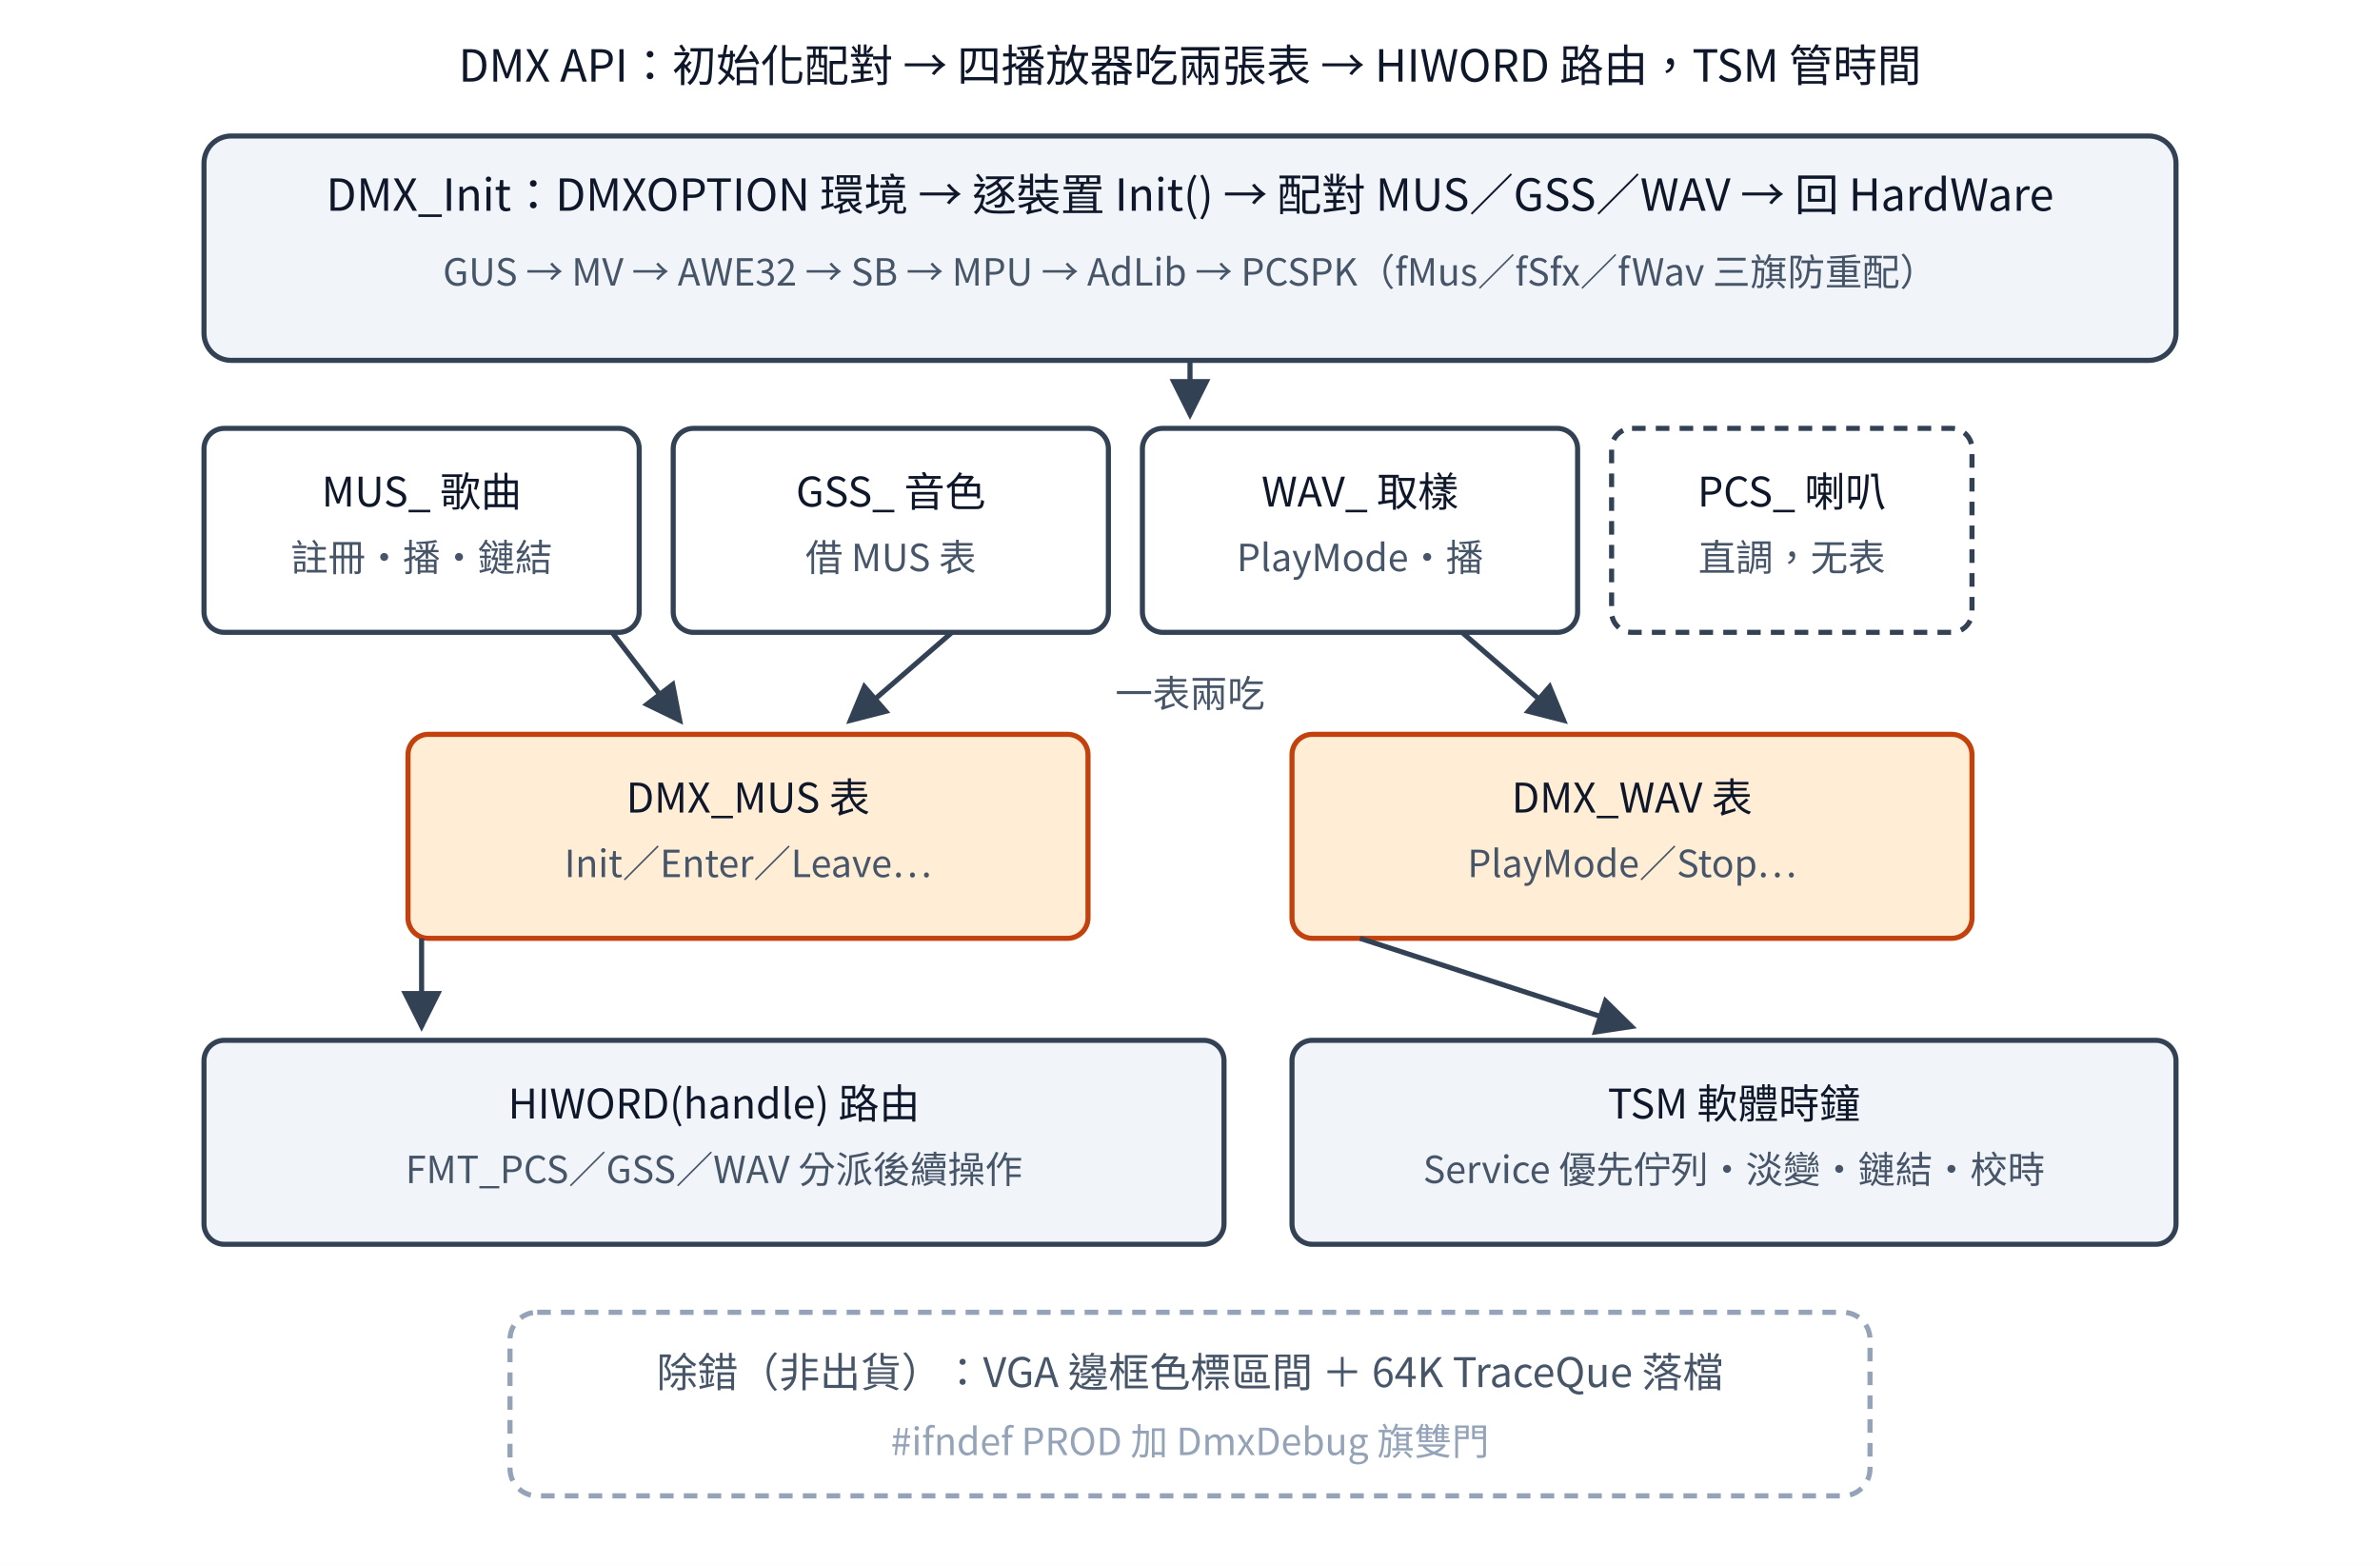
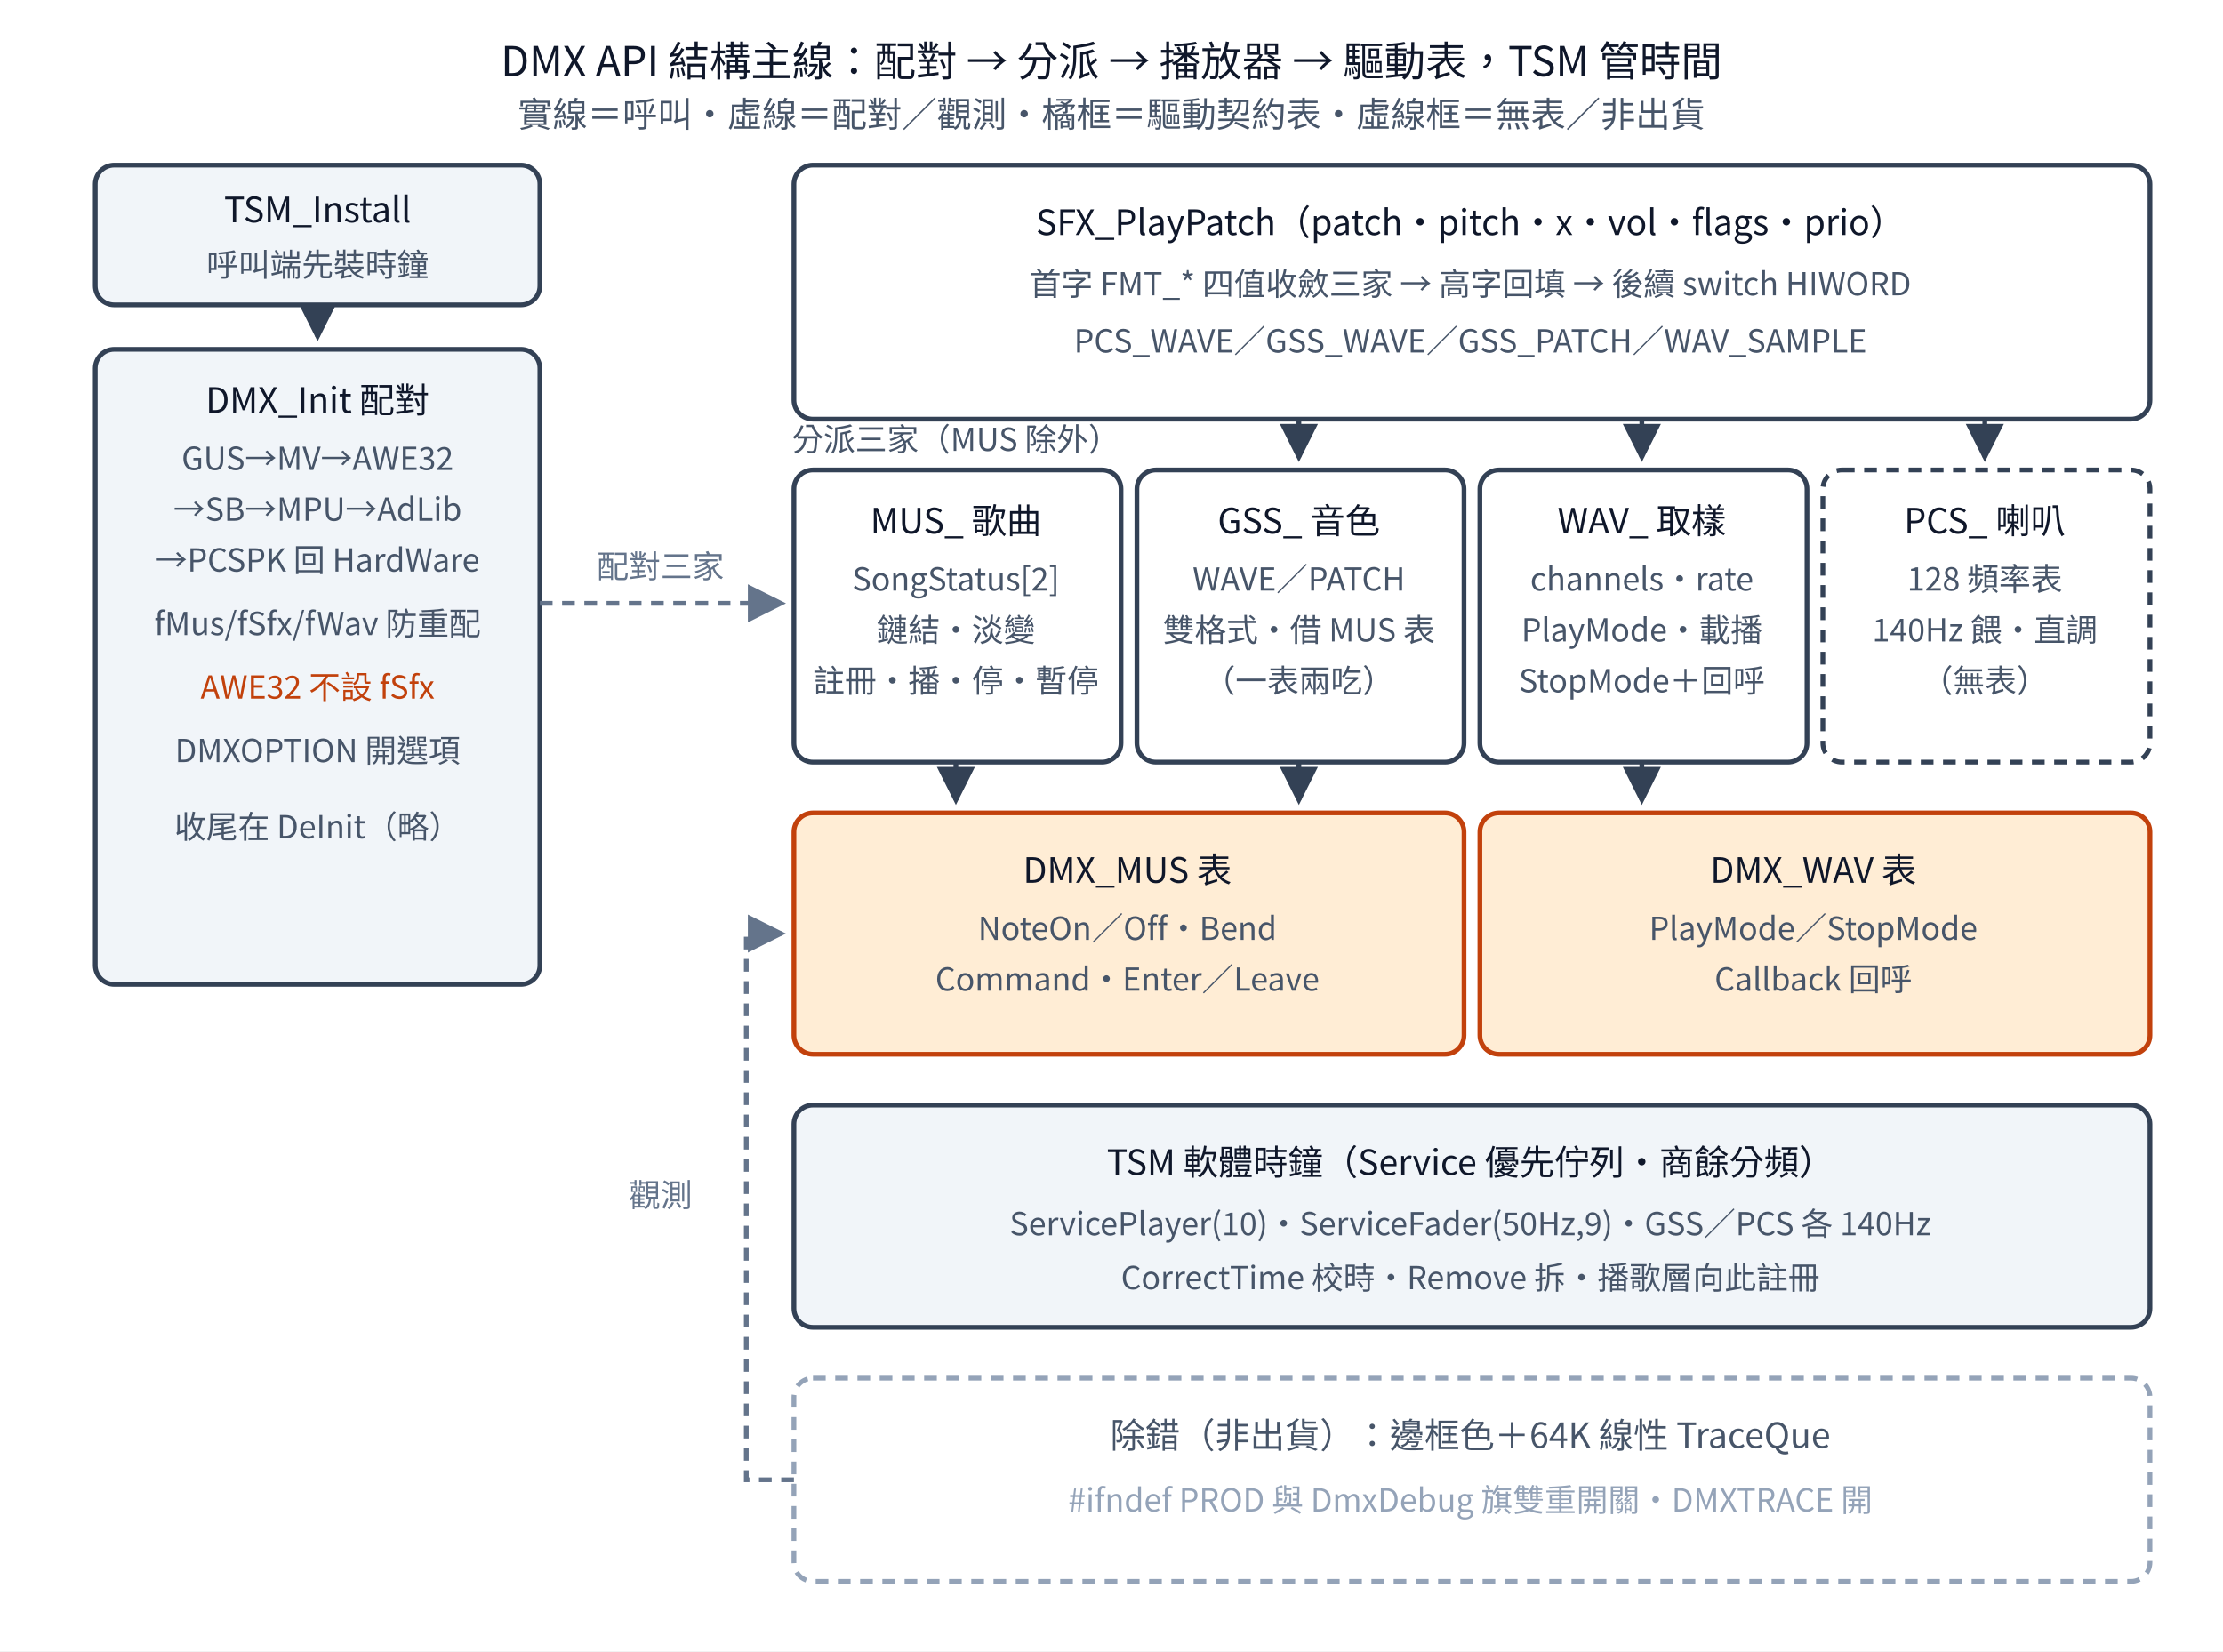
- <svg xmlns="http://www.w3.org/2000/svg" width="700" height="460" viewBox="0 0 700 460" font-family="'Noto Sans CJK TC','PingFang TC','Microsoft JhengHei',sans-serif">
-   <rect x="0" y="0" width="700" height="460" fill="#ffffff" />
+ <svg xmlns="http://www.w3.org/2000/svg" width="700" height="520" viewBox="0 0 700 520" font-family="'Noto Sans CJK TC','PingFang TC','Microsoft JhengHei',sans-serif">
+   <rect x="0" y="0" width="700" height="520" fill="#ffffff" />
  <defs>
    <marker id="ar" markerWidth="8" markerHeight="8" refX="7" refY="4" orient="auto">
      <path d="M0,0 L8,4 L0,8 Z" fill="#334155" />
    </marker>
+     <marker id="ard" markerWidth="8" markerHeight="8" refX="7" refY="4" orient="auto">
+       <path d="M0,0 L8,4 L0,8 Z" fill="#64748b" />
+     </marker>
  </defs>
  <g font-size="13" fill="#0f172a" text-anchor="middle">
-     <text x="350" y="24">DMX API：初始化配對 → 四播放器吃兩張表 → HIWORD 路由，TSM 管時間</text>
-     <rect x="60" y="40" width="580" height="66" rx="8" fill="#f1f5f9" stroke="#334155" stroke-width="1.5" />
-     <text x="350" y="62" font-size="13">DMX_Init：DMXOPTION 環境 → 逐裝置 Init() → 配對 MUS／GSS／WAV → 回 HardWare</text>
-     <text x="350" y="84" font-size="11" fill="#475569">GUS → MV → AWE32 → SB → MPU → AdLib → PCSPK（fMus／fSfx／fWav 三旗防重配）</text>
-     <rect x="60" y="126" width="128" height="60" rx="6" fill="#ffffff" stroke="#334155" stroke-width="1.5" />
-     <text x="124" y="149" font-size="12">MUS_ 歌曲</text>
-     <text x="124" y="168" font-size="11" fill="#475569">註冊・播・鏈結</text>
-     <rect x="198" y="126" width="128" height="60" rx="6" fill="#ffffff" stroke="#334155" stroke-width="1.5" />
-     <text x="262" y="149" font-size="12">GSS_ 音色</text>
-     <text x="262" y="168" font-size="11" fill="#475569">借 MUS 表</text>
-     <rect x="336" y="126" width="128" height="60" rx="6" fill="#ffffff" stroke="#334155" stroke-width="1.5" />
-     <text x="400" y="149" font-size="12">WAV_ 取樣</text>
-     <text x="400" y="168" font-size="11" fill="#475569">PlayMode・播</text>
-     <rect x="474" y="126" width="106" height="60" rx="6" fill="#ffffff" stroke="#334155" stroke-width="1.5" stroke-dasharray="4,3" />
-     <text x="527" y="149" font-size="12">PCS_ 喇叭</text>
-     <text x="527" y="168" font-size="11" fill="#475569">直調，无表</text>
-     <path d="M 350,106 L 350,122" stroke="#334155" stroke-width="1.5" marker-end="url(#ar)" />
-     <rect x="120" y="216" width="200" height="60" rx="6" fill="#ffedd5" stroke="#c2410c" stroke-width="1.5" />
-     <text x="220" y="239" font-size="12">DMX_MUS 表</text>
-     <text x="220" y="258" font-size="11" fill="#475569">Init／Enter／Leave…</text>
-     <rect x="380" y="216" width="200" height="60" rx="6" fill="#ffedd5" stroke="#c2410c" stroke-width="1.5" />
-     <text x="480" y="239" font-size="12">DMX_WAV 表</text>
-     <text x="480" y="258" font-size="11" fill="#475569">PlayMode／Stop…</text>
-     <path d="M 180,186 L 200,212" stroke="#334155" stroke-width="1.5" marker-end="url(#ar)" />
-     <path d="M 280,186 L 250,212" stroke="#334155" stroke-width="1.5" marker-end="url(#ar)" />
-     <path d="M 430,186 L 460,212" stroke="#334155" stroke-width="1.5" marker-end="url(#ar)" />
-     <text x="350" y="208" font-size="11" fill="#475569">一表兩吃</text>
-     <rect x="60" y="306" width="300" height="60" rx="6" fill="#f1f5f9" stroke="#334155" stroke-width="1.5" />
-     <text x="210" y="329" font-size="12">HIWORD(handle) 路由</text>
-     <text x="210" y="348" font-size="11" fill="#475569">FMT_PCS／GSS／WAV 分派後續操作</text>
-     <rect x="380" y="306" width="260" height="60" rx="6" fill="#f1f5f9" stroke="#334155" stroke-width="1.5" />
-     <text x="510" y="329" font-size="12">TSM 軟體時鐘</text>
-     <text x="510" y="348" font-size="11" fill="#475569">Service 優先佇列・淡變・鏈結・校時</text>
-     <path d="M 124,276 L 124,302" stroke="#334155" stroke-width="1.5" marker-end="url(#ar)" />
-     <path d="M 400,276 L 480,302" stroke="#334155" stroke-width="1.5" marker-end="url(#ar)" />
-     <rect x="150" y="386" width="400" height="54" rx="8" fill="#ffffff" stroke="#94a3b8" stroke-width="1.5" stroke-dasharray="4,3" />
-     <text x="350" y="408" font-size="12" fill="#475569">除錯（非出貨）：VGA 邊框色標區間 ＋ 64K TraceQue 落檔</text>
-     <text x="350" y="428" font-size="11" fill="#94a3b8">#ifndef PROD 加 DmxDebug 旗雙門</text>
+     <text x="350" y="24">DMX API 結構主線：配對 → 分派 → 播放器 → 驅動表，TSM 管時間</text>
+     <text x="350" y="40" font-size="11" fill="#475569">實線＝呼叫・虛線＝配對／觀測・橘框＝驅動契約表・虛線框＝無表／非出貨</text>
+     <rect x="30" y="52" width="140" height="44" rx="6" fill="#f1f5f9" stroke="#334155" stroke-width="1.5" />
+     <text x="100" y="70" font-size="11">TSM_Install</text>
+     <text x="100" y="87" font-size="10" fill="#475569">呼叫端先裝時鐘</text>
+     <path d="M 100,96 L 100,106" stroke="#334155" stroke-width="1.5" marker-end="url(#ar)" />
+     <rect x="30" y="110" width="140" height="200" rx="6" fill="#f1f5f9" stroke="#334155" stroke-width="1.5" />
+     <text x="100" y="130" font-size="11">DMX_Init 配對</text>
+     <text x="100" y="148" font-size="10" fill="#475569">GUS→MV→AWE32</text>
+     <text x="100" y="164" font-size="10" fill="#475569">→SB→MPU→AdLib</text>
+     <text x="100" y="180" font-size="10" fill="#475569">→PCSPK 回 HardWare</text>
+     <text x="100" y="200" font-size="10" fill="#475569">fMus/fSfx/fWav 防重配</text>
+     <text x="100" y="220" font-size="10" fill="#c2410c">AWE32 不設 fSfx</text>
+     <text x="100" y="240" font-size="10" fill="#475569">DMXOPTION 開選項</text>
+     <text x="100" y="264" font-size="10" fill="#475569">收尾在 DeInit（略）</text>
+     <path d="M 170,190 L 246,190" stroke="#64748b" stroke-width="1.5" stroke-dasharray="4,3" marker-end="url(#ard)" />
+     <text x="208" y="182" font-size="10" fill="#64748b">配對三家</text>
+     <rect x="250" y="52" width="427" height="80" rx="6" fill="#ffffff" stroke="#334155" stroke-width="1.5" />
+     <text x="463" y="74" font-size="11">SFX_PlayPatch（patch・pitch・x・vol・flags・prio）</text>
+     <text x="463" y="93" font-size="10" fill="#475569">首字 FMT_* 四值收斂三家 → 高字回填 → 後續 switch HIWORD</text>
+     <text x="463" y="111" font-size="10" fill="#475569">PCS_WAVE／GSS_WAVE／GSS_PATCH／WAV_SAMPLE</text>
+     <rect x="250" y="148" width="103" height="92" rx="6" fill="#ffffff" stroke="#334155" stroke-width="1.5" />
+     <text x="301" y="168" font-size="11">MUS_ 歌曲</text>
+     <text x="301" y="186" font-size="10" fill="#475569">SongStatus[2]</text>
+     <text x="301" y="202" font-size="10" fill="#475569">鏈結・淡變</text>
+     <text x="301" y="218" font-size="10" fill="#475569">註冊・播・停・暫停</text>
+     <rect x="358" y="148" width="103" height="92" rx="6" fill="#ffffff" stroke="#334155" stroke-width="1.5" />
+     <text x="409" y="168" font-size="11">GSS_ 音色</text>
+     <text x="409" y="186" font-size="10" fill="#475569">WAVE／PATCH</text>
+     <text x="409" y="202" font-size="10" fill="#475569">雙格式・借 MUS 表</text>
+     <text x="409" y="218" font-size="10" fill="#475569">（一表兩吃）</text>
+     <rect x="466" y="148" width="103" height="92" rx="6" fill="#ffffff" stroke="#334155" stroke-width="1.5" />
+     <text x="517" y="168" font-size="11">WAV_ 取樣</text>
+     <text x="517" y="186" font-size="10" fill="#475569">channels・rate</text>
+     <text x="517" y="202" font-size="10" fill="#475569">PlayMode・載播</text>
+     <text x="517" y="218" font-size="10" fill="#475569">StopMode＋回呼</text>
+     <rect x="574" y="148" width="103" height="92" rx="6" fill="#ffffff" stroke="#334155" stroke-width="1.5" stroke-dasharray="4,3" />
+     <text x="625" y="168" font-size="11">PCS_ 喇叭</text>
+     <text x="625" y="186" font-size="10" fill="#475569">128 頻率表</text>
+     <text x="625" y="202" font-size="10" fill="#475569">140Hz 餵・直調</text>
+     <text x="625" y="218" font-size="10" fill="#475569">（無表）</text>
+     <path d="M 409,132 L 409,144" stroke="#334155" stroke-width="1.5" marker-end="url(#ar)" />
+     <path d="M 517,132 L 517,144" stroke="#334155" stroke-width="1.5" marker-end="url(#ar)" />
+     <path d="M 625,132 L 625,144" stroke="#334155" stroke-width="1.5" marker-end="url(#ar)" />
+     <text x="301" y="142" font-size="10" fill="#475569">分派三家（MUS 除外）</text>
+     <rect x="250" y="256" width="211" height="76" rx="6" fill="#ffedd5" stroke="#c2410c" stroke-width="1.5" />
+     <text x="355" y="278" font-size="11">DMX_MUS 表</text>
+     <text x="355" y="296" font-size="10" fill="#475569">NoteOn／Off・Bend</text>
+     <text x="355" y="312" font-size="10" fill="#475569">Command・Enter／Leave</text>
+     <rect x="466" y="256" width="211" height="76" rx="6" fill="#ffedd5" stroke="#c2410c" stroke-width="1.5" />
+     <text x="571" y="278" font-size="11">DMX_WAV 表</text>
+     <text x="571" y="296" font-size="10" fill="#475569">PlayMode／StopMode</text>
+     <text x="571" y="312" font-size="10" fill="#475569">Callback 回呼</text>
+     <path d="M 301,240 L 301,252" stroke="#334155" stroke-width="1.5" marker-end="url(#ar)" />
+     <path d="M 409,240 L 409,252" stroke="#334155" stroke-width="1.5" marker-end="url(#ar)" />
+     <path d="M 517,240 L 517,252" stroke="#334155" stroke-width="1.5" marker-end="url(#ar)" />
+     <rect x="250" y="348" width="427" height="70" rx="6" fill="#f1f5f9" stroke="#334155" stroke-width="1.5" />
+     <text x="463" y="370" font-size="11">TSM 軟體時鐘（Service 優先佇列・商餘分頻）</text>
+     <text x="463" y="389" font-size="10" fill="#475569">ServicePlayer(10)・ServiceFader(50Hz,9)・GSS／PCS 各 140Hz</text>
+     <text x="463" y="406" font-size="10" fill="#475569">CorrectTime 校時・Remove 拆・播歌層向此註冊</text>
+     <rect x="250" y="434" width="427" height="64" rx="6" fill="#ffffff" stroke="#94a3b8" stroke-width="1.5" stroke-dasharray="4,3" />
+     <text x="463" y="456" font-size="11" fill="#475569">除錯（非出貨）：邊框色＋64K 線性 TraceQue</text>
+     <text x="463" y="476" font-size="10" fill="#94a3b8">#ifndef PROD 與 DmxDebug 旗雙重開關・DMXTRACE 開</text>
+     <path d="M 250,466 L 235,466 L 235,294 L 246,294" fill="none" stroke="#64748b" stroke-width="1.5" stroke-dasharray="4,3" marker-end="url(#ard)" />
+     <text x="208" y="380" font-size="10" fill="#64748b">觀測</text>
  </g>
</svg>
